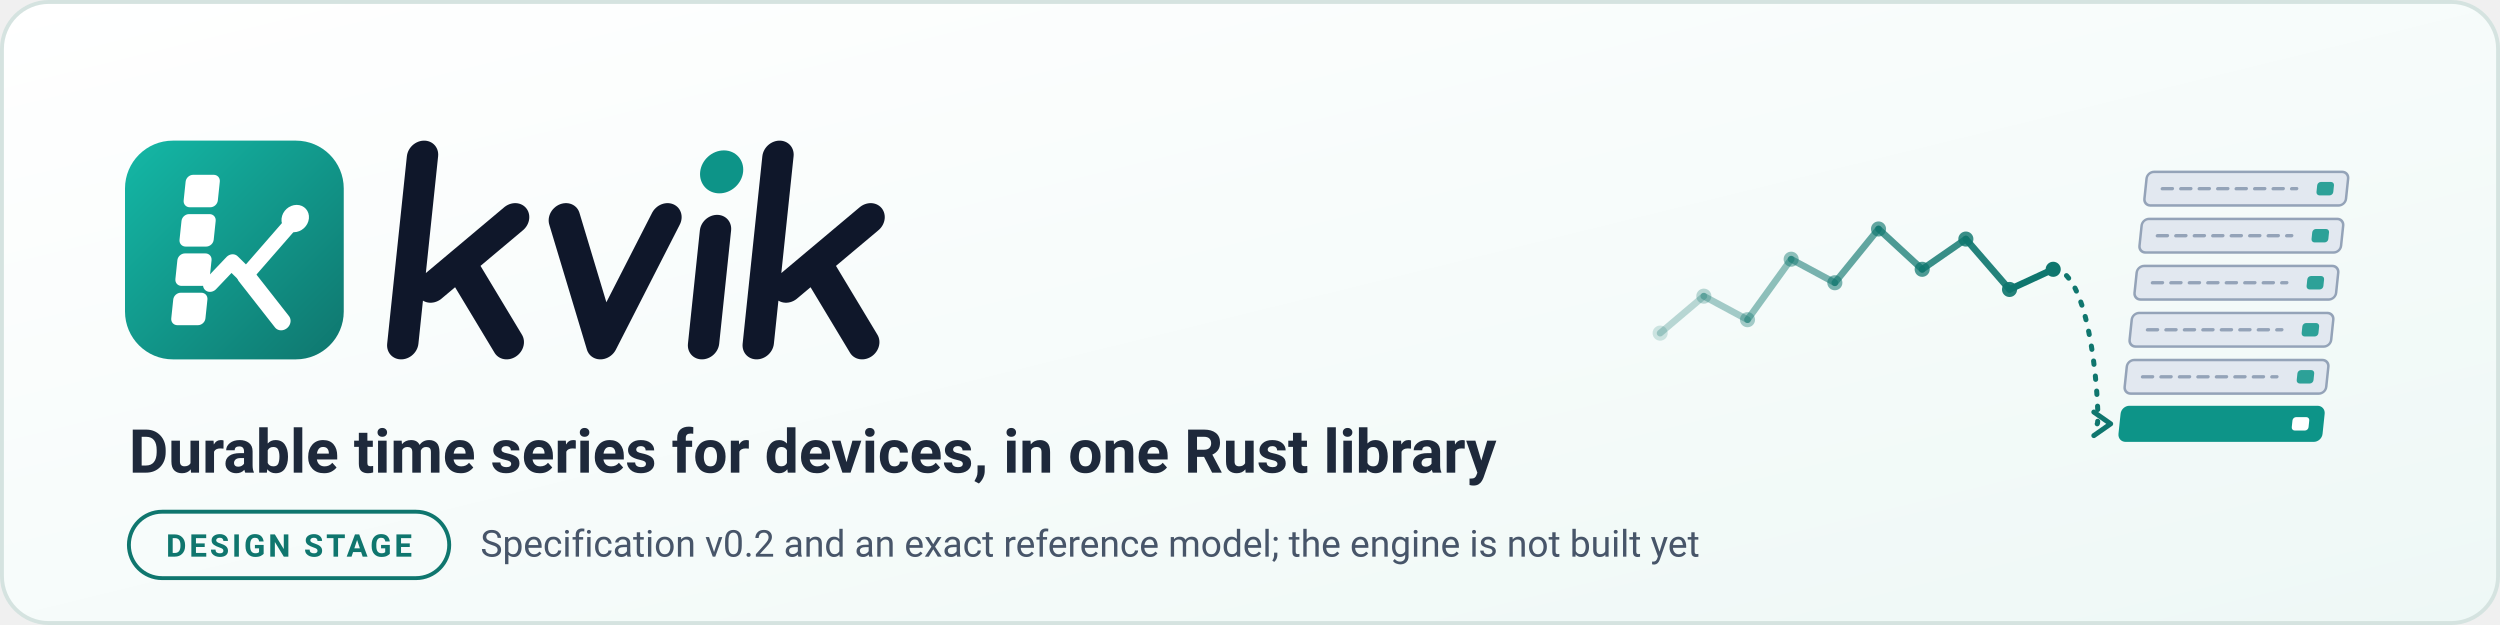
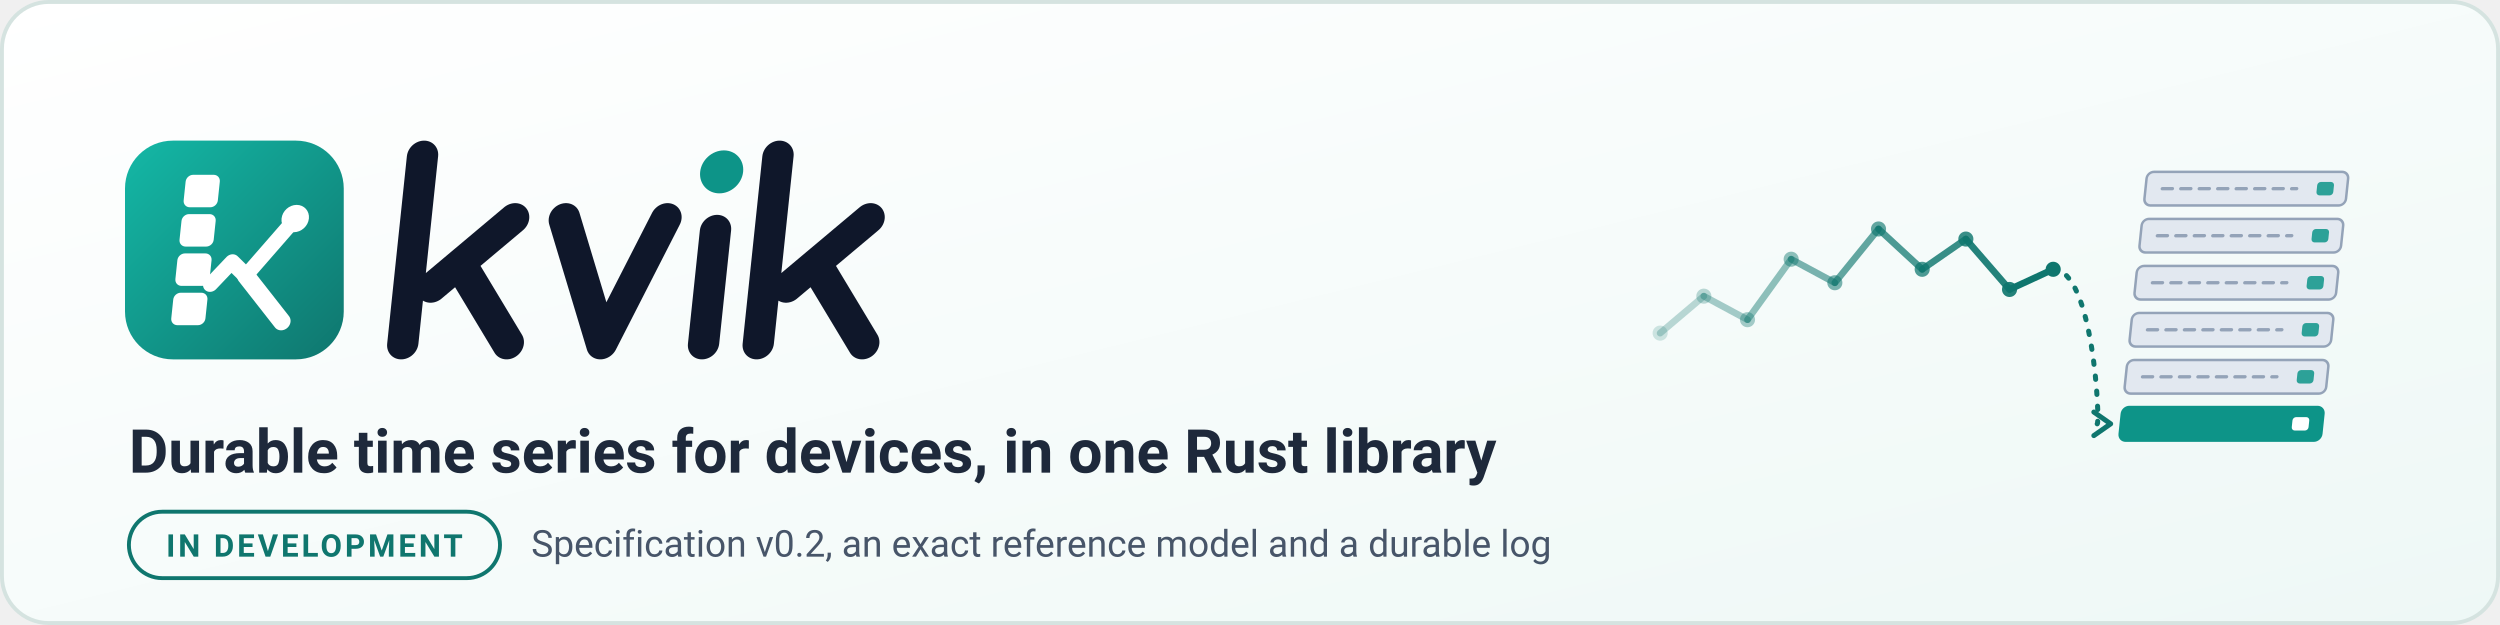
- <svg xmlns="http://www.w3.org/2000/svg" width="1280" height="320" viewBox="0 0 1280 320" role="img" aria-label="kvik: Durable time series for devices, in one Rust library. Design stage.">
+ <svg xmlns="http://www.w3.org/2000/svg" width="1280" height="320" viewBox="0 0 1280 320" role="img" aria-label="kvik: Durable time series for devices, in one Rust library. In development.">
  <defs>
    <linearGradient id="tile" x1="0" y1="0" x2="1" y2="1">
      <stop offset="0" stop-color="#14B8A6" />
      <stop offset="1" stop-color="#0F766E" />
    </linearGradient>
    <linearGradient id="bg" x1="0" y1="0" x2="1" y2="1">
      <stop offset="0" stop-color="#FFFFFF" />
      <stop offset="1" stop-color="#EEF8F6" />
    </linearGradient>
  </defs>
  <rect x="1" y="1" width="1278" height="318" rx="24" fill="url(#bg)" stroke="#D5E3E0" stroke-width="2" />
  <g transform="translate(64 72) scale(1.75)">
    <rect width="64" height="64" rx="14" fill="url(#tile)" />
    <g transform="translate(5 0) skewX(-6)" fill="#FFFFFF">
      <rect x="14" y="10" width="10" height="9.5" rx="2" />
      <rect x="14" y="21.5" width="10" height="9.5" rx="2" />
      <rect x="14" y="33" width="10" height="9.5" rx="2" />
      <rect x="14" y="44.5" width="10" height="9.5" rx="2" />
      <g fill="none" stroke="#FFFFFF" stroke-linecap="round" stroke-linejoin="round">
        <path d="M24.5 42 L30 35.5 L34.5 39.5 L46 24.5" stroke-width="4.5" />
        <path d="M34.5 39.5 L46.5 53" stroke-width="5" />
      </g>
      <circle cx="47.2" cy="22.8" r="4" />
    </g>
  </g>
  <g transform="translate(200 64) scale(2)">
    <g transform="translate(5 0) skewX(-6)">
      <g fill="none" stroke="#0F172A" stroke-width="8" stroke-linecap="round" stroke-linejoin="round">
        <path d="M4 8 V56 M29 24 L10 41.5 M16.5 35.5 L31 56" />
        <path d="M42 24 L55 56 L68 24" />
        <path d="M81 27 V56" />
        <path d="M95 8 V56 M120 24 L101 41.5 M107.5 35.5 L122 56" />
      </g>
      <circle cx="81" cy="12" r="5.5" fill="#0D9488" />
    </g>
  </g>
  <g font-family="ui-sans-serif, system-ui, -apple-system, &quot;Segoe UI&quot;, Roboto, sans-serif">
    <text x="66" y="242" font-size="31" font-weight="600" fill="#1E293B">Durable time series for devices, in one Rust library</text>
-     <rect x="66" y="262" width="164" height="34" rx="17" fill="none" stroke="#0F766E" stroke-width="2" />
-     <text x="148.0" y="285" text-anchor="middle" font-size="16" font-weight="700" letter-spacing="1.5" fill="#0F766E">DESIGN STAGE</text>
-     <text x="246" y="285" font-size="19" fill="#475569">Specification v0.2 and an exact reference model; the engine is not built yet</text>
+     <rect x="66" y="262" width="190" height="34" rx="17" fill="none" stroke="#0F766E" stroke-width="2" />
+     <text x="161.0" y="285" text-anchor="middle" font-size="16" font-weight="700" letter-spacing="1.5" fill="#0F766E">IN DEVELOPMENT</text>
+     <text x="272" y="285" font-size="19" fill="#475569">Specification v0.2, an exact reference model and a durable log</text>
  </g>
  <g transform="translate(850 88) scale(0.86)">
    <g fill="none" stroke="#0F766E" stroke-width="4" stroke-linecap="round">
      <path d="M0 96 L26 74" stroke-opacity="0.27" />
      <path d="M26 74 L52 88" stroke-opacity="0.36" />
      <path d="M52 88 L78 52" stroke-opacity="0.45" />
      <path d="M78 52 L104 66" stroke-opacity="0.54" />
      <path d="M104 66 L130 34" stroke-opacity="0.64" />
      <path d="M130 34 L156 58" stroke-opacity="0.73" />
      <path d="M156 58 L182 40" stroke-opacity="0.82" />
      <path d="M182 40 L208 70" stroke-opacity="0.91" />
      <path d="M208 70 L234 58" stroke-opacity="1.00" />
    </g>
    <g fill="#0F766E">
      <circle cx="0" cy="96" r="4.5" fill-opacity="0.18" />
      <circle cx="26" cy="74" r="4.5" fill-opacity="0.27" />
      <circle cx="52" cy="88" r="4.5" fill-opacity="0.36" />
      <circle cx="78" cy="52" r="4.5" fill-opacity="0.45" />
      <circle cx="104" cy="66" r="4.5" fill-opacity="0.54" />
      <circle cx="130" cy="34" r="4.5" fill-opacity="0.64" />
      <circle cx="156" cy="58" r="4.5" fill-opacity="0.73" />
      <circle cx="182" cy="40" r="4.5" fill-opacity="0.82" />
      <circle cx="208" cy="70" r="4.5" fill-opacity="0.91" />
      <circle cx="234" cy="58" r="4.5" fill-opacity="1.00" />
    </g>
    <path d="M234 58 C258 58 262 150.0 260.2 150.0" fill="none" stroke="#0F766E" stroke-width="3" stroke-linecap="round" stroke-dasharray="2 7" />
    <path d="M258.2 143.0 L268.2 150.0 L258.2 157.0" fill="none" stroke="#0F766E" stroke-width="3" stroke-linecap="round" stroke-linejoin="round" />
    <g transform="translate(0 0) skewX(-6)">
      <rect x="290" y="0" width="120" height="20" rx="4" fill="#E2E8F0" stroke="#94A3B8" stroke-width="1.5" />
      <rect x="392" y="6" width="10" height="8" rx="2" fill="#0D9488" fill-opacity="0.85" />
      <path d="M300 10 H380" stroke="#94A3B8" stroke-width="2" stroke-linecap="round" stroke-dasharray="6 5" fill="none" />
      <rect x="290" y="28" width="120" height="20" rx="4" fill="#E2E8F0" stroke="#94A3B8" stroke-width="1.5" />
      <rect x="392" y="34" width="10" height="8" rx="2" fill="#0D9488" fill-opacity="0.85" />
      <path d="M300 38 H380" stroke="#94A3B8" stroke-width="2" stroke-linecap="round" stroke-dasharray="6 5" fill="none" />
      <rect x="290" y="56" width="120" height="20" rx="4" fill="#E2E8F0" stroke="#94A3B8" stroke-width="1.5" />
      <rect x="392" y="62" width="10" height="8" rx="2" fill="#0D9488" fill-opacity="0.85" />
      <path d="M300 66 H380" stroke="#94A3B8" stroke-width="2" stroke-linecap="round" stroke-dasharray="6 5" fill="none" />
      <rect x="290" y="84" width="120" height="20" rx="4" fill="#E2E8F0" stroke="#94A3B8" stroke-width="1.5" />
      <rect x="392" y="90" width="10" height="8" rx="2" fill="#0D9488" fill-opacity="0.85" />
      <path d="M300 94 H380" stroke="#94A3B8" stroke-width="2" stroke-linecap="round" stroke-dasharray="6 5" fill="none" />
      <rect x="290" y="112" width="120" height="20" rx="4" fill="#E2E8F0" stroke="#94A3B8" stroke-width="1.5" />
      <rect x="392" y="118" width="10" height="8" rx="2" fill="#0D9488" fill-opacity="0.85" />
      <path d="M300 122 H380" stroke="#94A3B8" stroke-width="2" stroke-linecap="round" stroke-dasharray="6 5" fill="none" />
      <rect x="290" y="140" width="120" height="20" rx="4" fill="#0D9488" stroke="#0D9488" stroke-width="1.5" />
      <rect x="392" y="146" width="10" height="8" rx="2" fill="#FFFFFF" fill-opacity="1" />
    </g>
  </g>
</svg>
